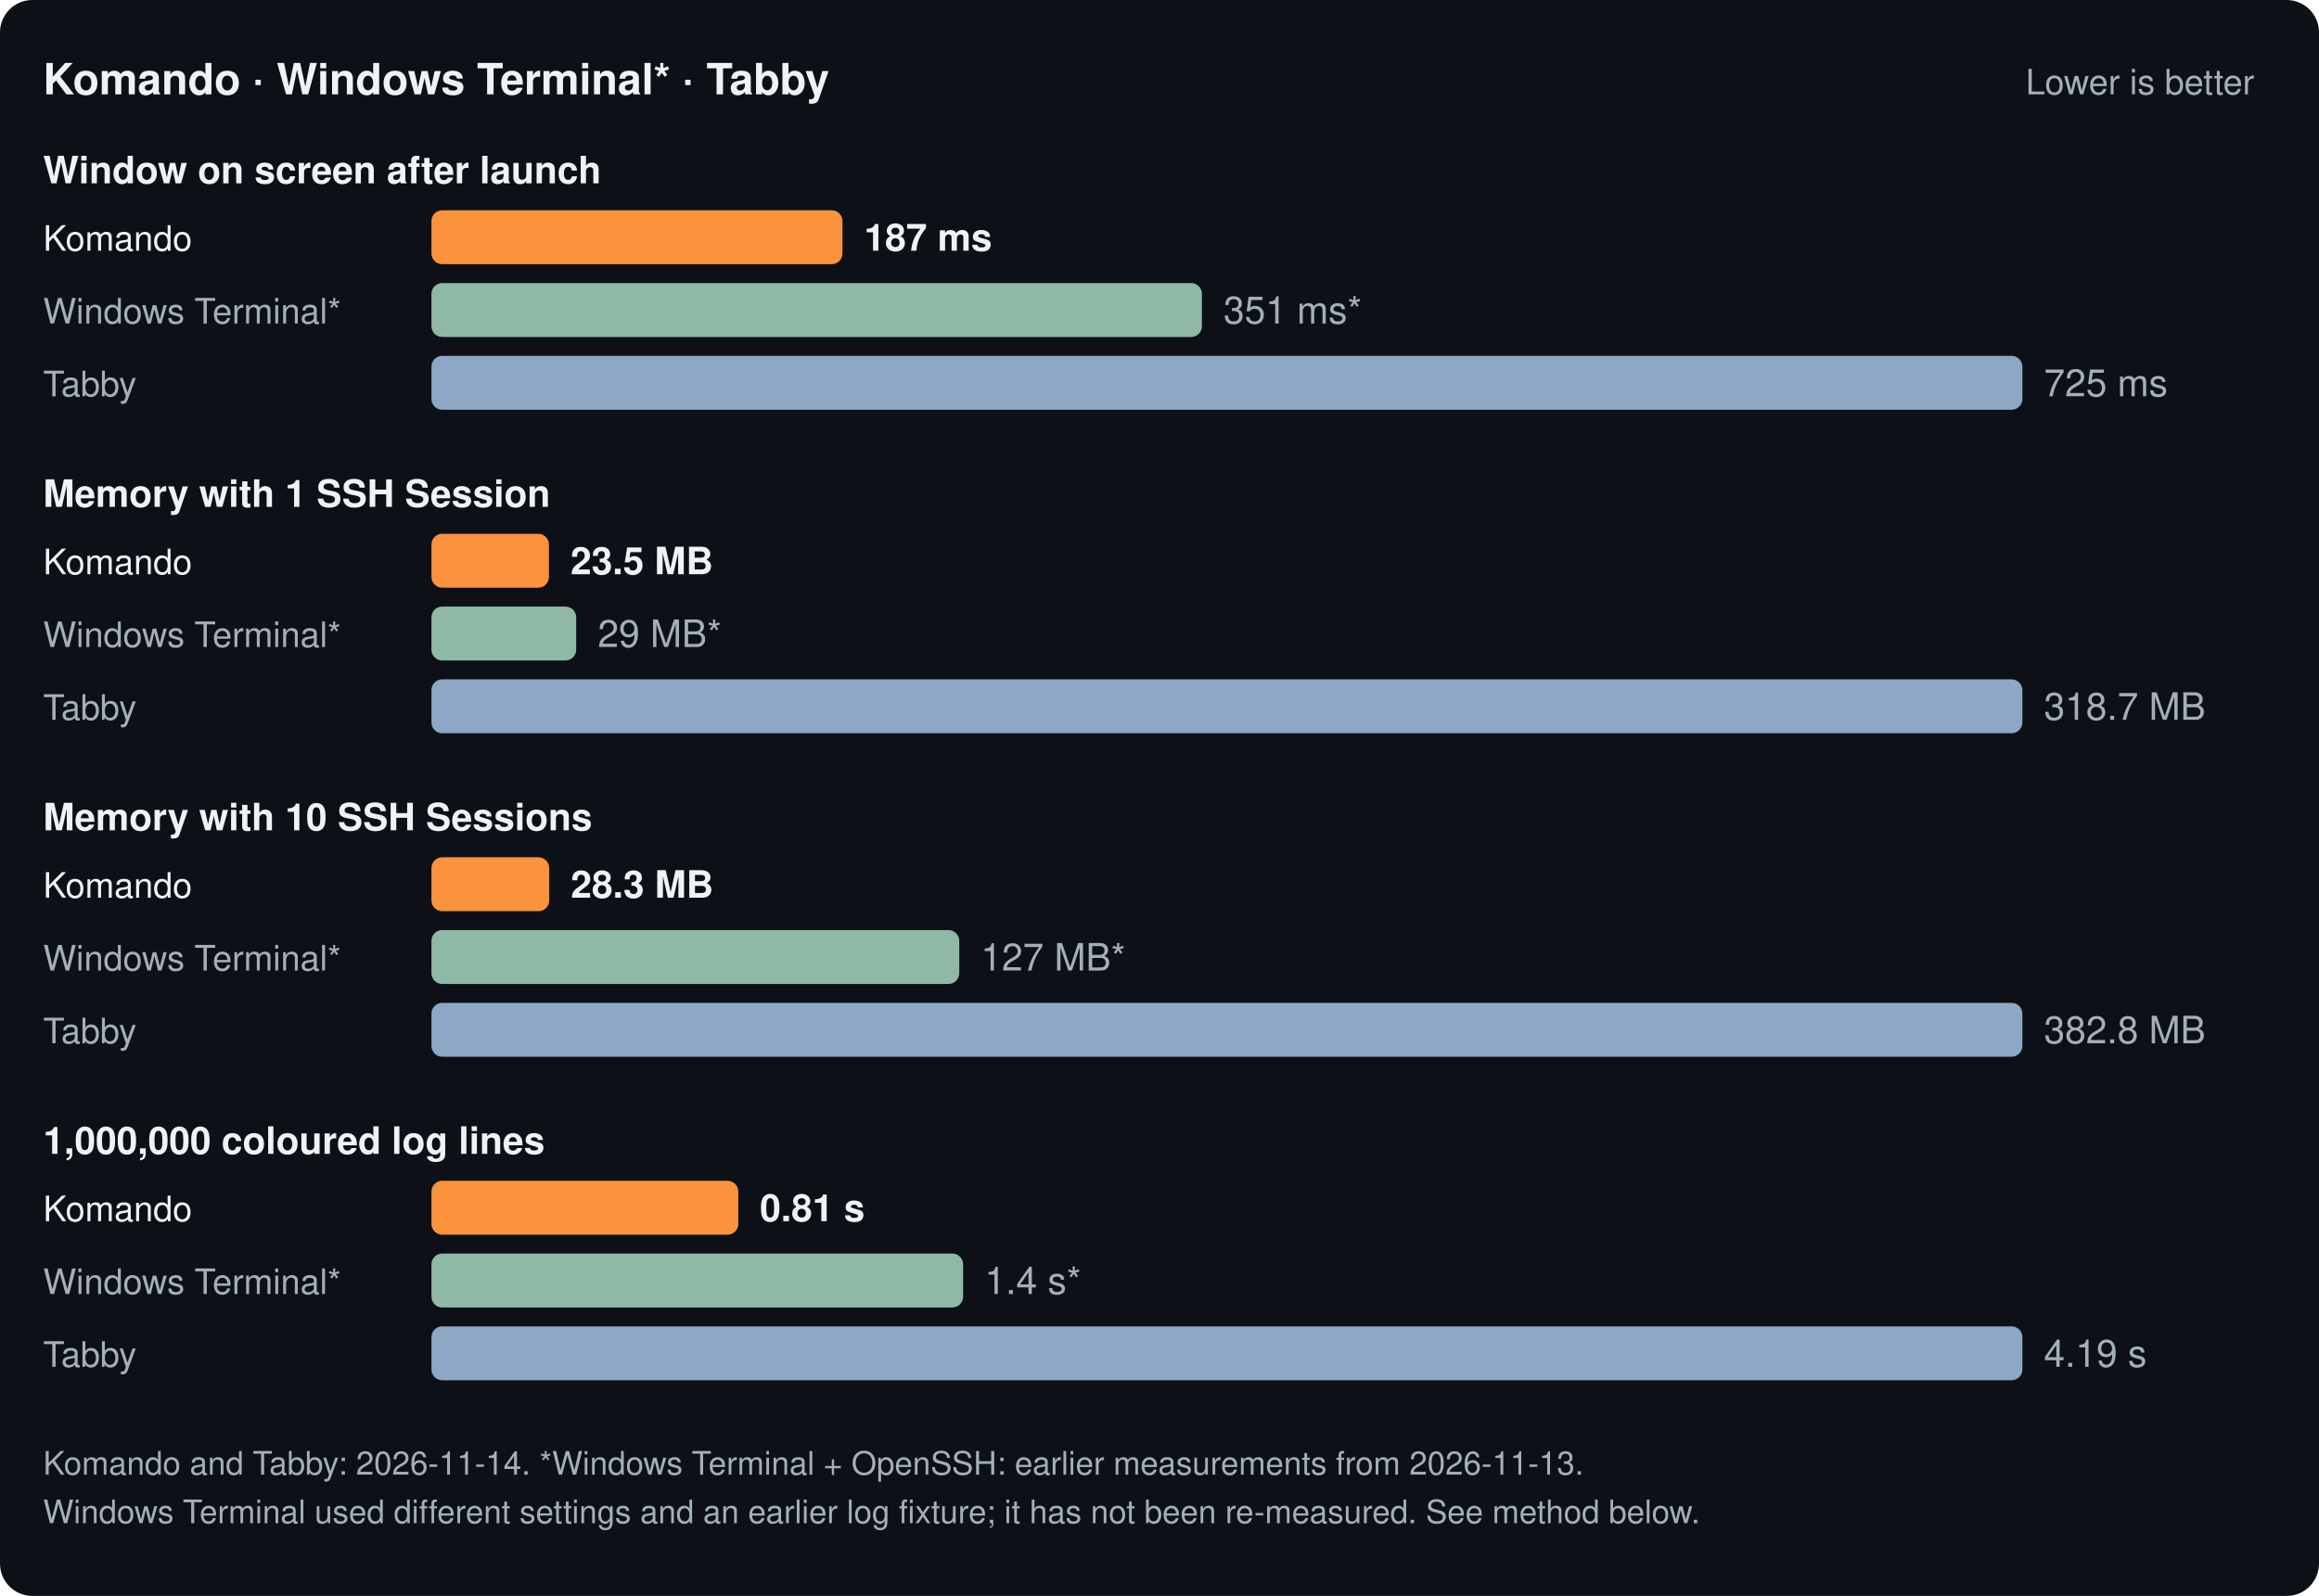
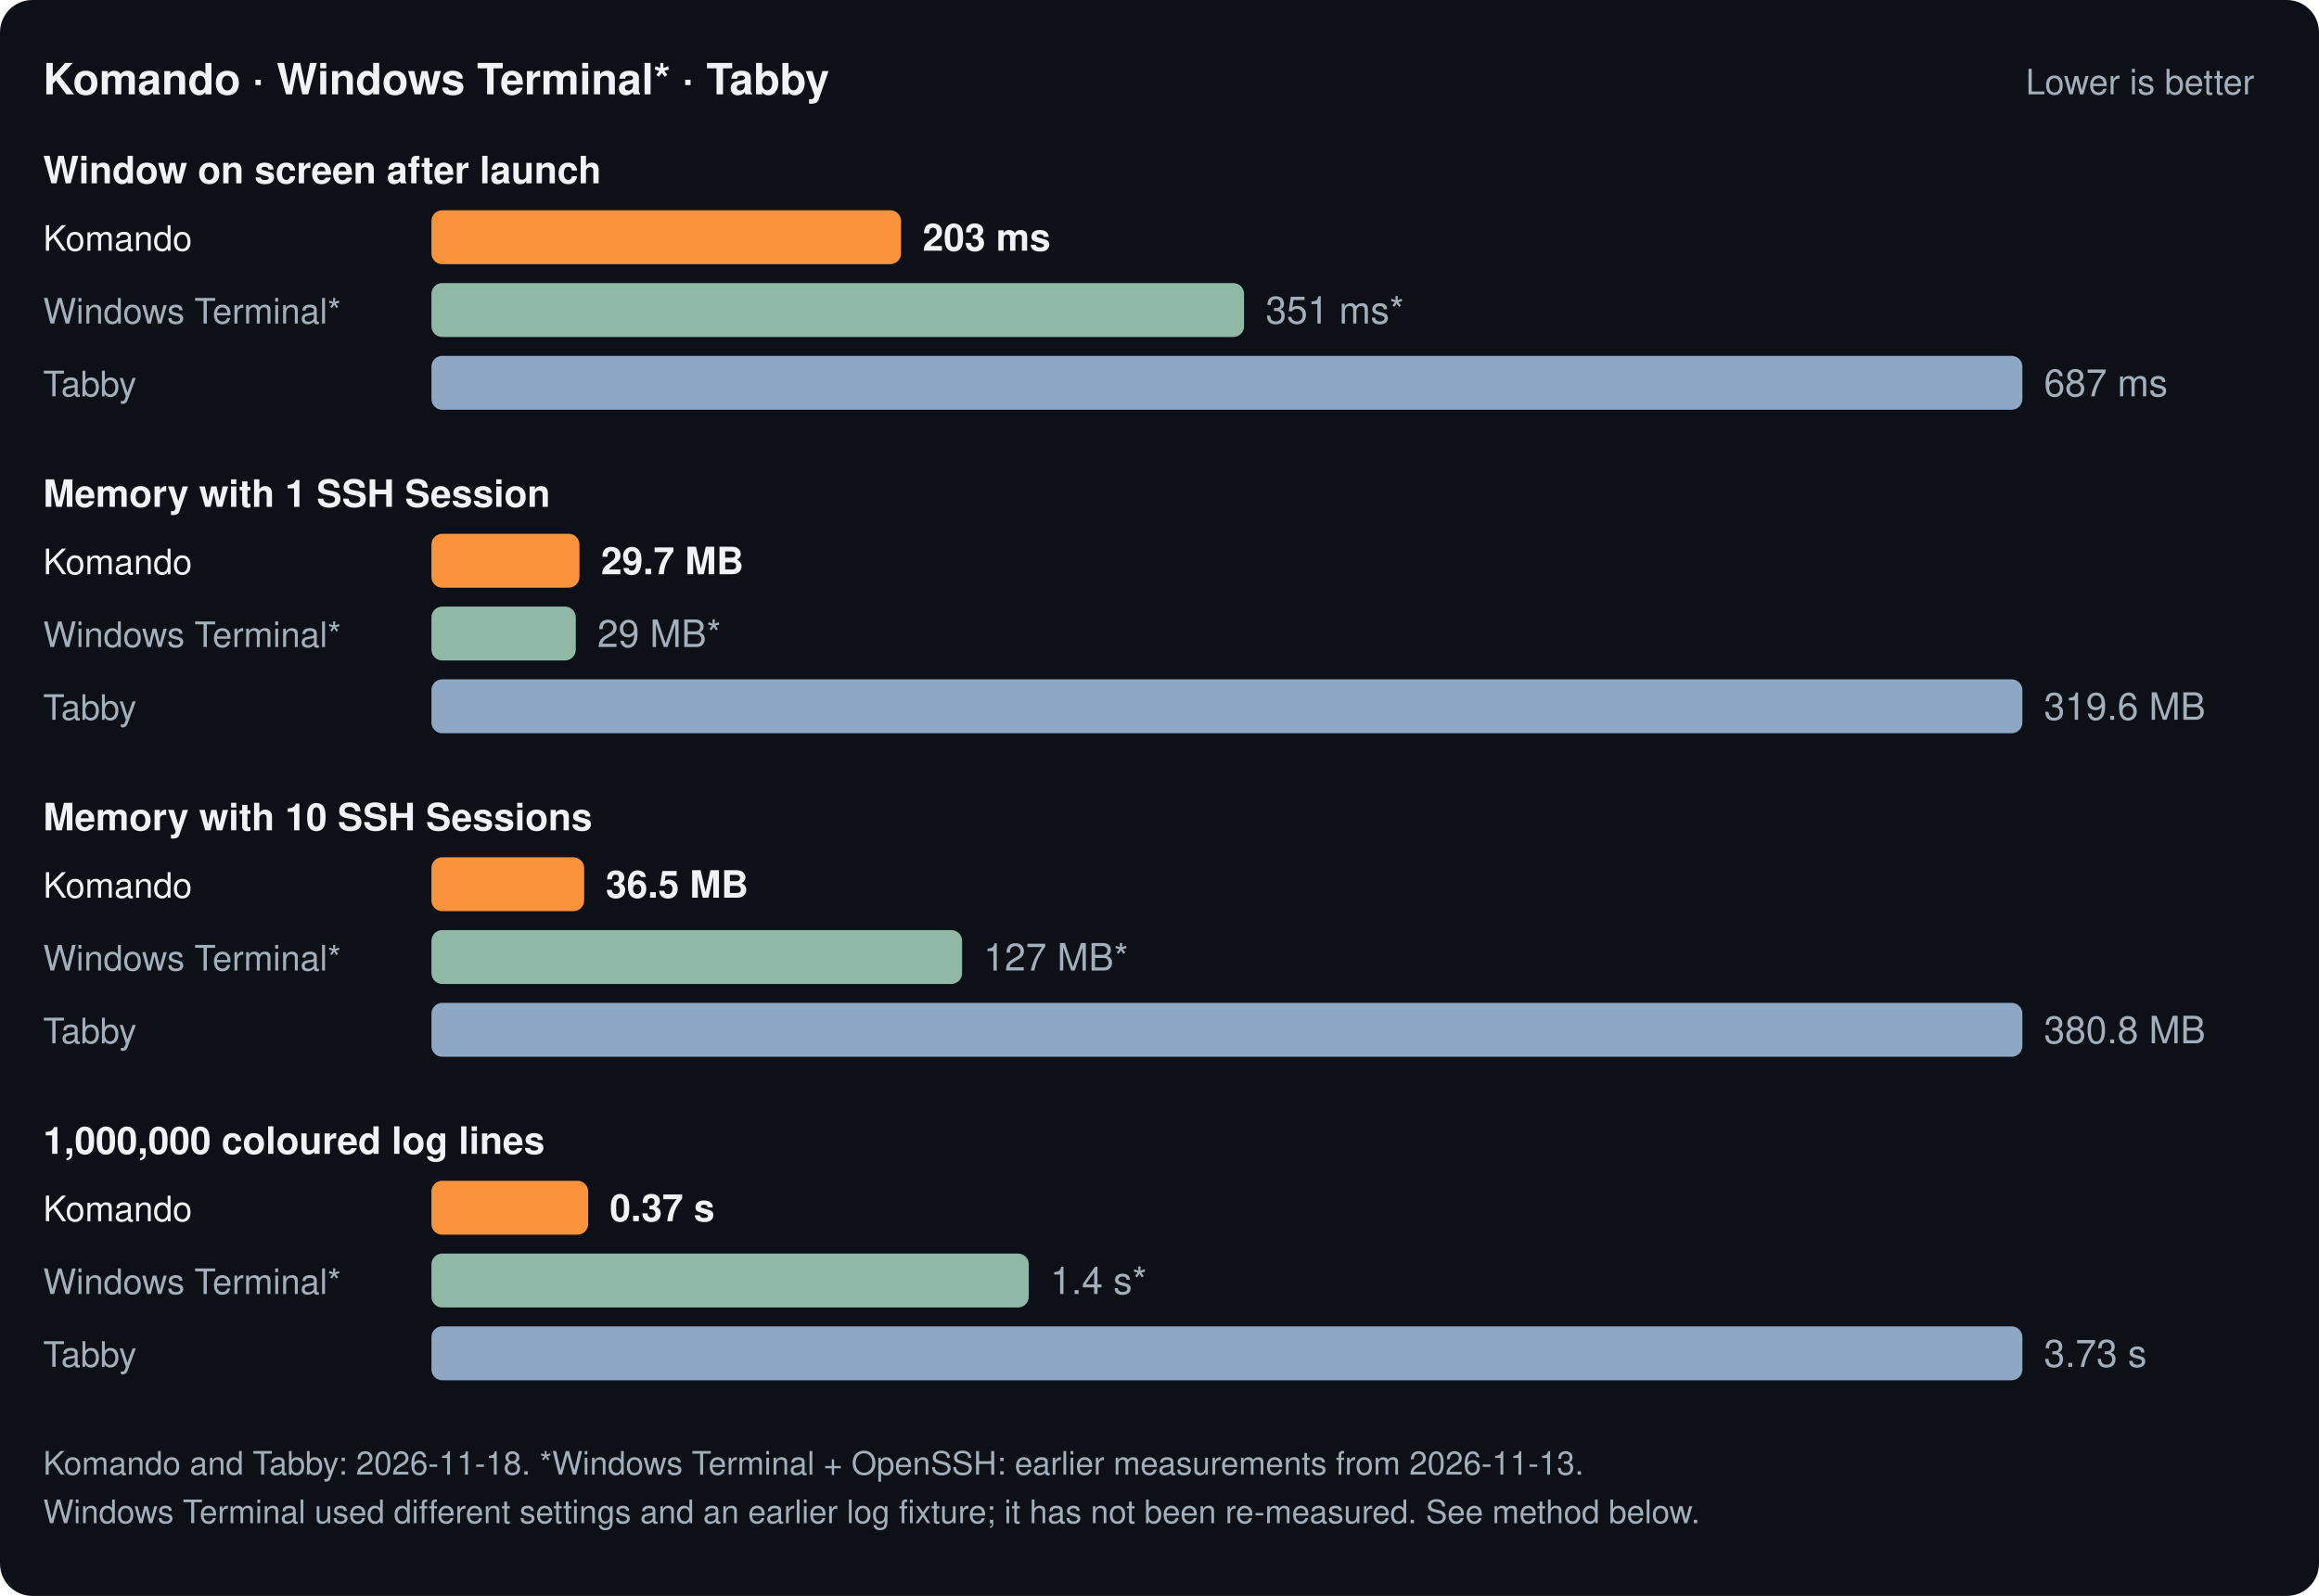
<svg xmlns="http://www.w3.org/2000/svg" viewBox="-16 -16 860 592" width="860" height="592" font-family="-apple-system, BlinkMacSystemFont, Segoe UI, Helvetica, Arial, sans-serif" role="img" aria-labelledby="title desc">
  <rect x="-16" y="-16" width="860" height="592" rx="12" fill="#0d1117" />
  <text x="0" y="19" fill="#f0f3f6" font-size="16" font-weight="600">Komando · Windows Terminal* · Tabby</text>
  <text x="820" y="19" text-anchor="end" fill="#a4afbc" font-size="13">Lower is better</text>
  <text x="0" y="52" fill="#f0f3f6" font-size="14" font-weight="600">Window on screen after launch</text>
  <text x="0" y="77" fill="#f0f3f6" font-size="13">Komando</text>
-   <rect x="144" y="62" width="152.44" height="20" rx="4" fill="#fb923c" />
-   <text x="304.44" y="77" fill="#f0f3f6" font-size="14" font-weight="700">187 ms</text>
+   <rect x="144" y="62" width="174.15" height="20" rx="4" fill="#fb923c" />
+   <text x="326.15" y="77" fill="#f0f3f6" font-size="14" font-weight="700">203 ms</text>
  <text x="0" y="104" fill="#a4afbc" font-size="13">Windows Terminal*</text>
-   <rect x="144" y="89" width="285.73" height="20" rx="4" fill="#8fb9a6" />
-   <text x="437.73" y="104" fill="#a4afbc" font-size="14" font-weight="400">351 ms*</text>
+   <rect x="144" y="89" width="301.36" height="20" rx="4" fill="#8fb9a6" />
+   <text x="453.36" y="104" fill="#a4afbc" font-size="14" font-weight="400">351 ms*</text>
  <text x="0" y="131" fill="#a4afbc" font-size="13">Tabby</text>
  <rect x="144" y="116" width="590.00" height="20" rx="4" fill="#8da7c5" />
-   <text x="742.00" y="131" fill="#a4afbc" font-size="14" font-weight="400">725 ms</text>
+   <text x="742.00" y="131" fill="#a4afbc" font-size="14" font-weight="400">687 ms</text>
  <text x="0" y="172" fill="#f0f3f6" font-size="14" font-weight="600">Memory with 1 SSH Session</text>
  <text x="0" y="197" fill="#f0f3f6" font-size="13">Komando</text>
-   <rect x="144" y="182" width="43.58" height="20" rx="4" fill="#fb923c" />
-   <text x="195.58" y="197" fill="#f0f3f6" font-size="14" font-weight="700">23.5 MB</text>
+   <rect x="144" y="182" width="54.89" height="20" rx="4" fill="#fb923c" />
+   <text x="206.89" y="197" fill="#f0f3f6" font-size="14" font-weight="700">29.7 MB</text>
  <text x="0" y="224" fill="#a4afbc" font-size="13">Windows Terminal*</text>
-   <rect x="144" y="209" width="53.68" height="20" rx="4" fill="#8fb9a6" />
-   <text x="205.68" y="224" fill="#a4afbc" font-size="14" font-weight="400">29 MB*</text>
+   <rect x="144" y="209" width="53.53" height="20" rx="4" fill="#8fb9a6" />
+   <text x="205.53" y="224" fill="#a4afbc" font-size="14" font-weight="400">29 MB*</text>
  <text x="0" y="251" fill="#a4afbc" font-size="13">Tabby</text>
  <rect x="144" y="236" width="590.00" height="20" rx="4" fill="#8da7c5" />
-   <text x="742.00" y="251" fill="#a4afbc" font-size="14" font-weight="400">318.7 MB</text>
+   <text x="742.00" y="251" fill="#a4afbc" font-size="14" font-weight="400">319.6 MB</text>
  <text x="0" y="292" fill="#f0f3f6" font-size="14" font-weight="600">Memory with 10 SSH Sessions</text>
  <text x="0" y="317" fill="#f0f3f6" font-size="13">Komando</text>
-   <rect x="144" y="302" width="43.68" height="20" rx="4" fill="#fb923c" />
-   <text x="195.68" y="317" fill="#f0f3f6" font-size="14" font-weight="700">28.3 MB</text>
+   <rect x="144" y="302" width="56.63" height="20" rx="4" fill="#fb923c" />
+   <text x="208.63" y="317" fill="#f0f3f6" font-size="14" font-weight="700">36.5 MB</text>
  <text x="0" y="344" fill="#a4afbc" font-size="13">Windows Terminal*</text>
-   <rect x="144" y="329" width="195.74" height="20" rx="4" fill="#8fb9a6" />
-   <text x="347.74" y="344" fill="#a4afbc" font-size="14" font-weight="400">127 MB*</text>
+   <rect x="144" y="329" width="196.79" height="20" rx="4" fill="#8fb9a6" />
+   <text x="348.79" y="344" fill="#a4afbc" font-size="14" font-weight="400">127 MB*</text>
  <text x="0" y="371" fill="#a4afbc" font-size="13">Tabby</text>
  <rect x="144" y="356" width="590.00" height="20" rx="4" fill="#8da7c5" />
-   <text x="742.00" y="371" fill="#a4afbc" font-size="14" font-weight="400">382.8 MB</text>
+   <text x="742.00" y="371" fill="#a4afbc" font-size="14" font-weight="400">380.8 MB</text>
  <text x="0" y="412" fill="#f0f3f6" font-size="14" font-weight="600">1,000,000 coloured log lines</text>
  <text x="0" y="437" fill="#f0f3f6" font-size="13">Komando</text>
-   <rect x="144" y="422" width="113.80" height="20" rx="4" fill="#fb923c" />
-   <text x="265.80" y="437" fill="#f0f3f6" font-size="14" font-weight="700">0.81 s</text>
+   <rect x="144" y="422" width="58.13" height="20" rx="4" fill="#fb923c" />
+   <text x="210.13" y="437" fill="#f0f3f6" font-size="14" font-weight="700">0.37 s</text>
  <text x="0" y="464" fill="#a4afbc" font-size="13">Windows Terminal*</text>
-   <rect x="144" y="449" width="197.17" height="20" rx="4" fill="#8fb9a6" />
-   <text x="349.17" y="464" fill="#a4afbc" font-size="14" font-weight="400">1.4 s*</text>
+   <rect x="144" y="449" width="221.52" height="20" rx="4" fill="#8fb9a6" />
+   <text x="373.52" y="464" fill="#a4afbc" font-size="14" font-weight="400">1.4 s*</text>
  <text x="0" y="491" fill="#a4afbc" font-size="13">Tabby</text>
  <rect x="144" y="476" width="590.00" height="20" rx="4" fill="#8da7c5" />
-   <text x="742.00" y="491" fill="#a4afbc" font-size="14" font-weight="400">4.19 s</text>
-   <text x="0" y="531" fill="#a4afbc" font-size="12">Komando and Tabby: 2026-11-14. *Windows Terminal + OpenSSH: earlier measurements from 2026-11-13.</text>
+   <text x="742.00" y="491" fill="#a4afbc" font-size="14" font-weight="400">3.73 s</text>
+   <text x="0" y="531" fill="#a4afbc" font-size="12">Komando and Tabby: 2026-11-18. *Windows Terminal + OpenSSH: earlier measurements from 2026-11-13.</text>
  <text x="0" y="549" fill="#a4afbc" font-size="12">Windows Terminal used different settings and an earlier log fixture; it has not been re-measured. See method below.</text>
</svg>
